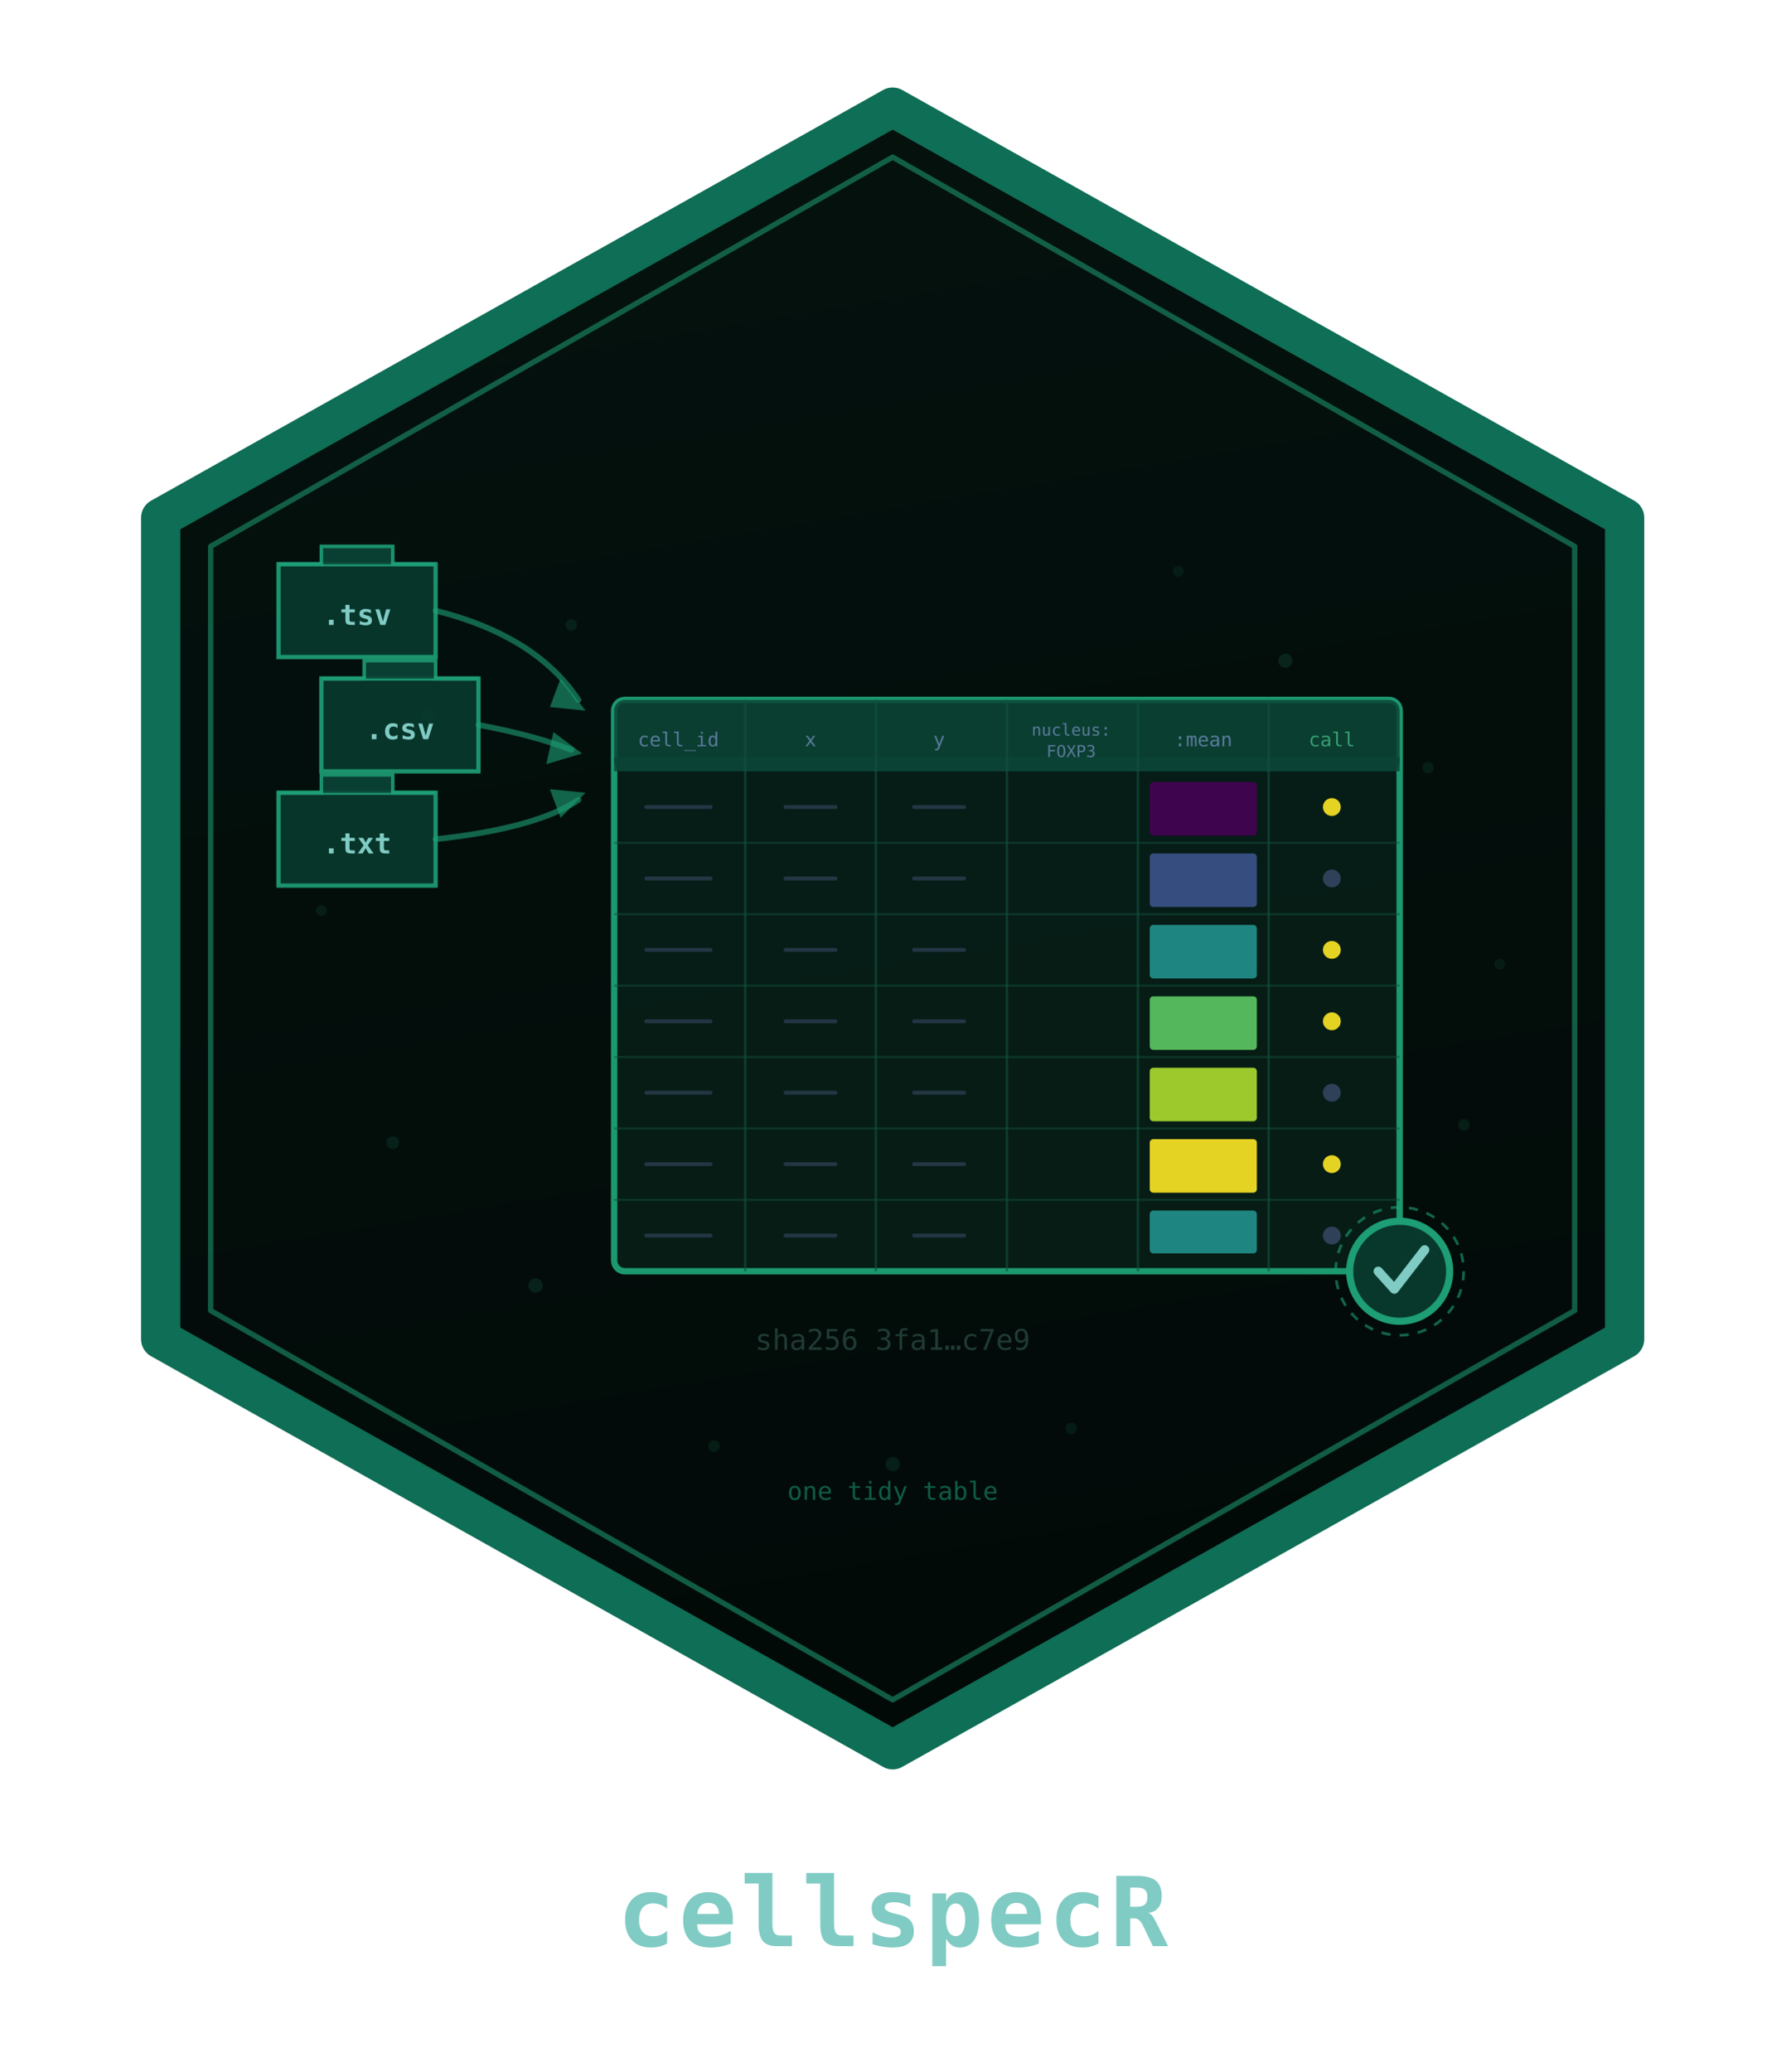
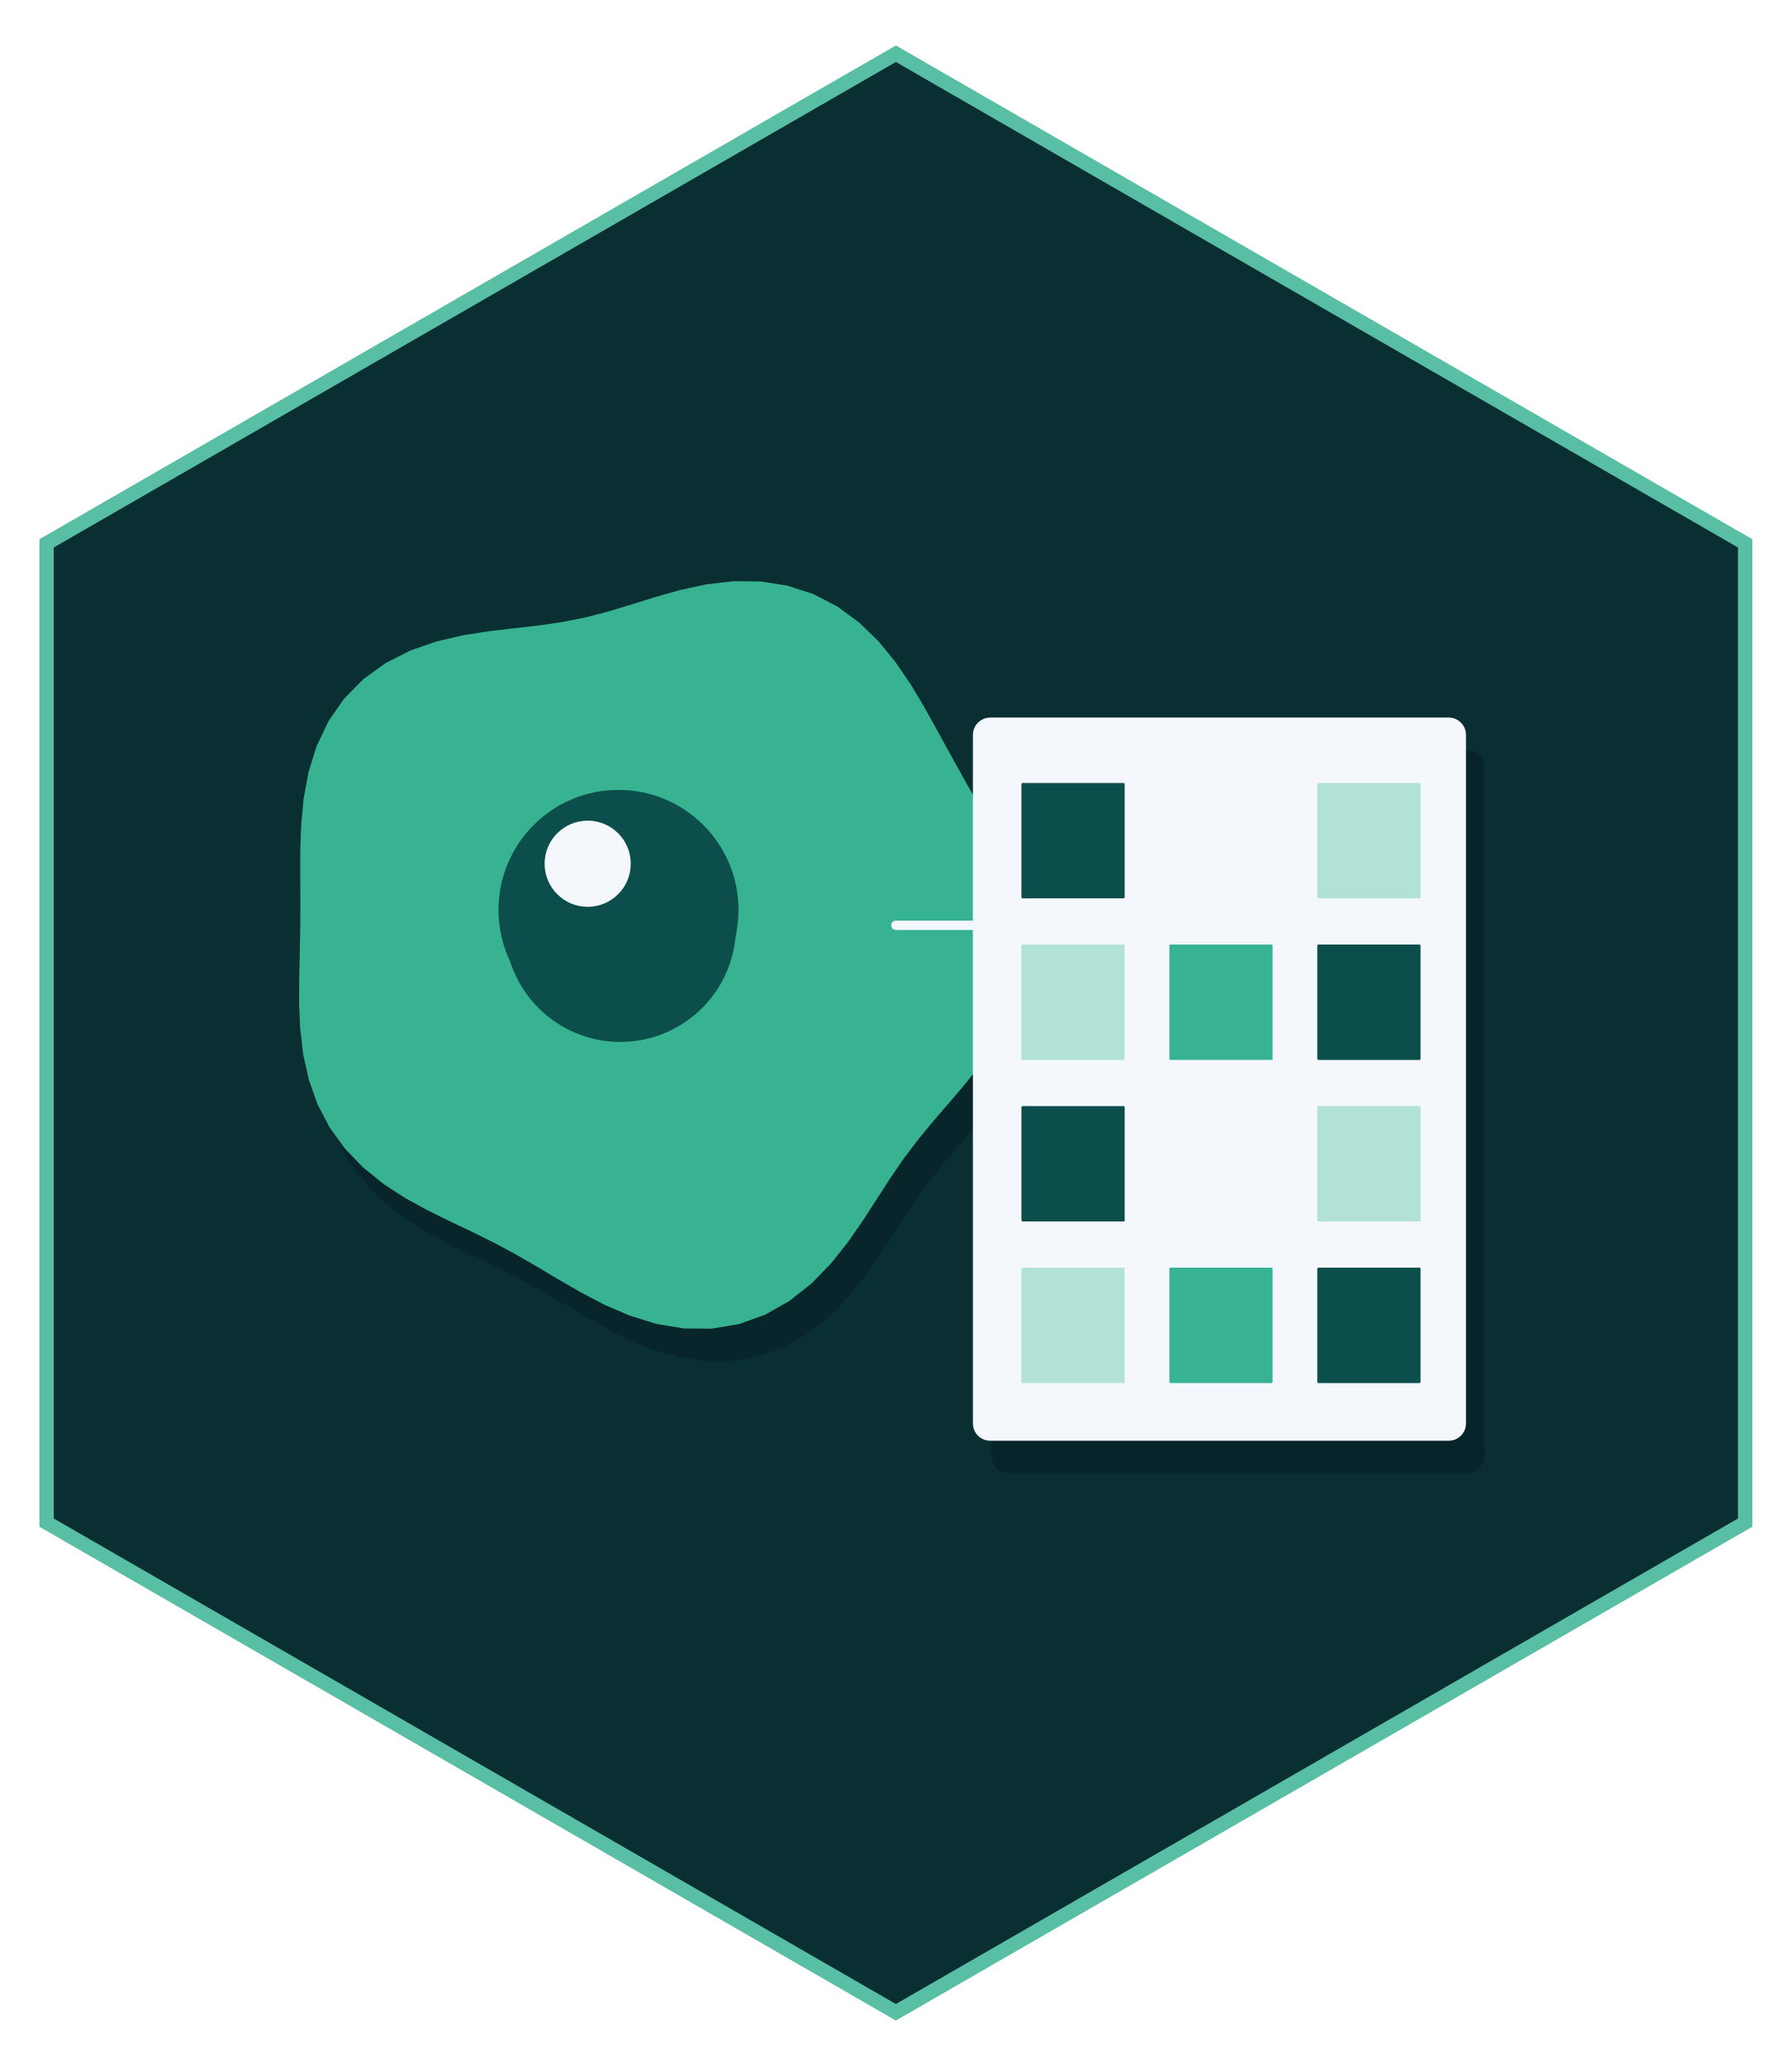
- <svg xmlns="http://www.w3.org/2000/svg" width="500" height="580" viewBox="0 0 500 580">
-   <defs>
-     <linearGradient id="bgcell" x1="0" y1="0" x2="0.15" y2="1">
-       <stop offset="0%" stop-color="#04120e" />
-       <stop offset="100%" stop-color="#020a08" />
-     </linearGradient>
-     <clipPath id="hexcell">
-       <polygon points="250,30 455,145 455,375 250,490 45,375 45,145" />
-     </clipPath>
-   </defs>
-   <polygon points="250,30 455,145 455,375 250,490 45,375 45,145" fill="url(#bgcell)" />
-   <g clip-path="url(#hexcell)">
-     <g opacity="0.5">
-       <circle cx="120" cy="200" r="2" fill="#1D9E75" opacity="0.3" />
-       <circle cx="160" cy="175" r="1.6" fill="#1D9E75" opacity="0.25" />
-       <circle cx="360" cy="185" r="2" fill="#1D9E75" opacity="0.3" />
-       <circle cx="400" cy="215" r="1.6" fill="#1D9E75" opacity="0.22" />
-       <circle cx="110" cy="320" r="1.8" fill="#1D9E75" opacity="0.28" />
-       <circle cx="150" cy="360" r="2" fill="#1D9E75" opacity="0.3" />
-       <circle cx="380" cy="345" r="1.8" fill="#1D9E75" opacity="0.26" />
-       <circle cx="410" cy="315" r="1.6" fill="#1D9E75" opacity="0.24" />
-       <circle cx="250" cy="410" r="2" fill="#1D9E75" opacity="0.28" />
-       <circle cx="300" cy="400" r="1.6" fill="#1D9E75" opacity="0.22" />
-       <circle cx="200" cy="405" r="1.6" fill="#1D9E75" opacity="0.24" />
-       <circle cx="330" cy="160" r="1.5" fill="#1D9E75" opacity="0.2" />
-       <circle cx="90" cy="255" r="1.5" fill="#1D9E75" opacity="0.22" />
-       <circle cx="420" cy="270" r="1.5" fill="#1D9E75" opacity="0.2" />
-     </g>
-     <g transform="translate(78,158)">
-       <path d="M 0,0 L 44,0 L 44,26 L 0,26 Z" fill="#08382C" stroke="#1D9E75" stroke-width="1.2" opacity="0.92" />
-       <path d="M 0,0 L 12,0 L 12,-5 L 32,-5 L 32,0 L 44,0" fill="#0a4436" stroke="#1D9E75" stroke-width="1" opacity="0.9" />
-       <text font-family="monospace" font-size="8" font-weight="700" fill="#80CBC4" text-anchor="middle" x="22" y="17">.tsv</text>
-     </g>
-     <g transform="translate(90,190)">
-       <path d="M 0,0 L 44,0 L 44,26 L 0,26 Z" fill="#08382C" stroke="#1D9E75" stroke-width="1.2" opacity="0.92" />
-       <path d="M 0,0 L 12,0 L 12,-5 L 32,-5 L 32,0 L 44,0" fill="#0a4436" stroke="#1D9E75" stroke-width="1" opacity="0.9" />
-       <text font-family="monospace" font-size="8" font-weight="700" fill="#80CBC4" text-anchor="middle" x="22" y="17">.csv</text>
-     </g>
-     <g transform="translate(78,222)">
-       <path d="M 0,0 L 44,0 L 44,26 L 0,26 Z" fill="#08382C" stroke="#1D9E75" stroke-width="1.2" opacity="0.92" />
-       <path d="M 0,0 L 12,0 L 12,-5 L 32,-5 L 32,0 L 44,0" fill="#0a4436" stroke="#1D9E75" stroke-width="1" opacity="0.9" />
-       <text font-family="monospace" font-size="8" font-weight="700" fill="#80CBC4" text-anchor="middle" x="22" y="17">.txt</text>
-     </g>
-     <path d="M 122,171 Q 150,178 162,196" fill="none" stroke="#1D9E75" stroke-width="1.6" opacity="0.6" stroke-linecap="round" />
-     <polygon points="157,190 164,199 154,198" fill="#1D9E75" opacity="0.6" />
-     <path d="M 134,203 Q 150,206 160,210" fill="none" stroke="#1D9E75" stroke-width="1.6" opacity="0.6" stroke-linecap="round" />
-     <polygon points="155,205 163,211 153,214" fill="#1D9E75" opacity="0.6" />
-     <path d="M 122,235 Q 150,232 162,224" fill="none" stroke="#1D9E75" stroke-width="1.6" opacity="0.6" stroke-linecap="round" />
-     <polygon points="157,229 164,222 154,221" fill="#1D9E75" opacity="0.6" />
-     <rect x="172" y="196" width="220" height="160" rx="3" fill="#061c16" stroke="#1D9E75" stroke-width="1.8" opacity="0.95" />
-     <rect x="172" y="196" width="220" height="20" rx="3" fill="#0a4436" opacity="0.85" />
-     <rect x="172" y="212" width="220" height="4" fill="#0a4436" opacity="0.85" />
-     <line x1="208.7" y1="196" x2="208.7" y2="356" stroke="#12503C" stroke-width="0.7" opacity="0.6" />
-     <line x1="245.3" y1="196" x2="245.3" y2="356" stroke="#12503C" stroke-width="0.7" opacity="0.6" />
-     <line x1="282.0" y1="196" x2="282.0" y2="356" stroke="#12503C" stroke-width="0.7" opacity="0.6" />
-     <line x1="318.7" y1="196" x2="318.7" y2="356" stroke="#12503C" stroke-width="0.7" opacity="0.6" />
-     <line x1="355.3" y1="196" x2="355.3" y2="356" stroke="#12503C" stroke-width="0.7" opacity="0.6" />
-     <line x1="172" y1="236" x2="392" y2="236" stroke="#12503C" stroke-width="0.6" opacity="0.5" />
-     <line x1="172" y1="256" x2="392" y2="256" stroke="#12503C" stroke-width="0.6" opacity="0.5" />
-     <line x1="172" y1="276" x2="392" y2="276" stroke="#12503C" stroke-width="0.6" opacity="0.5" />
-     <line x1="172" y1="296" x2="392" y2="296" stroke="#12503C" stroke-width="0.6" opacity="0.5" />
-     <line x1="172" y1="316" x2="392" y2="316" stroke="#12503C" stroke-width="0.6" opacity="0.5" />
-     <line x1="172" y1="336" x2="392" y2="336" stroke="#12503C" stroke-width="0.6" opacity="0.5" />
-     <text font-family="monospace" font-size="5.4" fill="#5a7a9a" text-anchor="middle" x="190" y="209">cell_id</text>
-     <text font-family="monospace" font-size="5.4" fill="#5a7a9a" text-anchor="middle" x="227" y="209">x</text>
-     <text font-family="monospace" font-size="5.4" fill="#5a7a9a" text-anchor="middle" x="263" y="209">y</text>
-     <text font-family="monospace" font-size="4.6" fill="#5a7a9a" text-anchor="middle" x="300" y="206">nucleus:</text>
-     <text font-family="monospace" font-size="4.6" fill="#5a7a9a" text-anchor="middle" x="300" y="212">FOXP3</text>
-     <text font-family="monospace" font-size="5.4" fill="#5a7a9a" text-anchor="middle" x="337" y="209">:mean</text>
-     <text font-family="monospace" font-size="5.4" fill="#3a9d72" text-anchor="middle" x="373" y="209">call</text>
-     <g stroke="#3a4a6a" stroke-width="1.1" opacity="0.55" stroke-linecap="round">
-       <line x1="181" y1="226" x2="199" y2="226" />
-       <line x1="181" y1="246" x2="199" y2="246" />
-       <line x1="181" y1="266" x2="199" y2="266" />
-       <line x1="181" y1="286" x2="199" y2="286" />
-       <line x1="181" y1="306" x2="199" y2="306" />
-       <line x1="181" y1="326" x2="199" y2="326" />
-       <line x1="181" y1="346" x2="199" y2="346" />
-       <line x1="220" y1="226" x2="234" y2="226" />
-       <line x1="220" y1="246" x2="234" y2="246" />
-       <line x1="220" y1="266" x2="234" y2="266" />
-       <line x1="220" y1="286" x2="234" y2="286" />
-       <line x1="220" y1="306" x2="234" y2="306" />
-       <line x1="220" y1="326" x2="234" y2="326" />
-       <line x1="220" y1="346" x2="234" y2="346" />
-       <line x1="256" y1="226" x2="270" y2="226" />
-       <line x1="256" y1="246" x2="270" y2="246" />
-       <line x1="256" y1="266" x2="270" y2="266" />
-       <line x1="256" y1="286" x2="270" y2="286" />
-       <line x1="256" y1="306" x2="270" y2="306" />
-       <line x1="256" y1="326" x2="270" y2="326" />
-       <line x1="256" y1="346" x2="270" y2="346" />
-     </g>
-     <rect x="322" y="219" width="30" height="15" rx="1" fill="#440154" opacity="0.9" />
-     <rect x="322" y="239" width="30" height="15" rx="1" fill="#3b528b" opacity="0.9" />
-     <rect x="322" y="259" width="30" height="15" rx="1" fill="#21908c" opacity="0.9" />
-     <rect x="322" y="279" width="30" height="15" rx="1" fill="#5dc863" opacity="0.9" />
-     <rect x="322" y="299" width="30" height="15" rx="1" fill="#addc30" opacity="0.9" />
-     <rect x="322" y="319" width="30" height="15" rx="1" fill="#fde725" opacity="0.9" />
-     <rect x="322" y="339" width="30" height="12" rx="1" fill="#21908c" opacity="0.9" />
-     <circle cx="373" cy="226" r="2.5" fill="#fde725" opacity="0.9" />
-     <circle cx="373" cy="246" r="2.5" fill="#3a4a6a" opacity="0.8" />
-     <circle cx="373" cy="266" r="2.5" fill="#fde725" opacity="0.9" />
-     <circle cx="373" cy="286" r="2.5" fill="#fde725" opacity="0.9" />
-     <circle cx="373" cy="306" r="2.5" fill="#3a4a6a" opacity="0.8" />
-     <circle cx="373" cy="326" r="2.5" fill="#fde725" opacity="0.9" />
-     <circle cx="373" cy="346" r="2.5" fill="#3a4a6a" opacity="0.8" />
-     <g transform="translate(392,356)">
-       <circle cx="0" cy="0" r="14" fill="#08382C" stroke="#1D9E75" stroke-width="2" />
-       <circle cx="0" cy="0" r="14" fill="none" stroke="#1D9E75" stroke-width="0.6" stroke-dasharray="2 2" opacity="0.6" transform="scale(1.28)" />
-       <path d="M -6,0 L -1.5,5 L 7,-6" fill="none" stroke="#80CBC4" stroke-width="2.6" stroke-linecap="round" stroke-linejoin="round" />
-     </g>
-     <text font-family="monospace" font-size="8" fill="#2a4a44" opacity="0.75" text-anchor="middle" x="250" y="378">sha256 3fa1…c7e9</text>
-     <text font-family="monospace" font-size="7" fill="#1D9E75" opacity="0.55" text-anchor="middle" x="250" y="420">one tidy table</text>
-   </g>
-   <polygon points="250,30 455,145 455,375 250,490 45,375 45,145" fill="none" stroke="#0F6E56" stroke-width="11" stroke-linejoin="round" />
-   <polygon points="250,44 441,153 441,367 250,476 59,367 59,153" fill="none" stroke="#1D9E75" stroke-width="1.5" stroke-linejoin="round" opacity="0.55" />
-   <text font-family="monospace" font-weight="700" font-size="27" fill="#80CBC4" text-anchor="middle" x="250" y="545" letter-spacing="1">cellspecR</text>
+ <svg xmlns="http://www.w3.org/2000/svg" width="432" height="498" viewBox="0 0 432 498">
+   <path fill-rule="nonzero" fill="rgb(100%, 100%, 100%)" fill-opacity="1" d="M 216 4.98 L 427.68 126.988 L 427.68 371.012 L 216 493.02 L 4.32 371.012 L 4.32 126.988 Z M 216 4.98 " />
+   <path fill-rule="nonzero" fill="rgb(34.902%, 74.902%, 64.314%)" fill-opacity="1" d="M 216 10.957 L 422.496 129.977 L 422.496 368.023 L 216 487.043 L 9.504 368.023 L 9.504 129.977 Z M 216 10.957 " />
+   <path fill-rule="nonzero" fill="rgb(3.529%, 18.431%, 20%)" fill-opacity="1" d="M 216 14.941 L 419.039 131.969 L 419.039 366.031 L 216 483.059 L 12.961 366.031 L 12.961 131.969 Z M 216 14.941 " />
+   <path fill-rule="nonzero" fill="rgb(1.176%, 3.922%, 7.059%)" fill-opacity="0.251" d="M 251.418 234.535 L 250.844 228.191 L 249.441 221.988 L 247.371 215.996 L 244.824 210.258 L 241.996 204.75 L 239.059 199.406 L 236.109 194.145 L 233.195 188.875 L 230.277 183.547 L 227.262 178.148 L 224.02 172.734 L 220.406 167.426 L 216.293 162.395 L 211.613 157.844 L 206.344 153.98 L 200.543 150.977 L 194.328 148.957 L 187.848 147.945 L 181.285 147.887 L 174.797 148.641 L 168.508 149.992 L 162.48 151.691 L 156.711 153.492 L 151.145 155.18 L 145.668 156.605 L 140.152 157.711 L 134.484 158.535 L 128.586 159.211 L 122.438 159.926 L 116.094 160.914 L 109.684 162.41 L 103.395 164.598 L 97.441 167.617 L 92.051 171.508 L 87.402 176.23 L 83.633 181.672 L 80.785 187.66 L 78.828 193.996 L 77.641 200.488 L 77.051 206.973 L 76.855 213.34 L 76.852 219.551 L 76.883 225.605 L 76.852 231.566 L 76.738 237.508 L 76.602 243.492 L 76.578 249.57 L 76.832 255.734 L 77.559 261.934 L 78.918 268.062 L 81.031 273.988 L 83.945 279.562 L 87.633 284.664 L 91.996 289.199 L 96.883 293.145 L 102.109 296.543 L 107.496 299.496 L 112.895 302.152 L 118.207 304.688 L 123.41 307.266 L 128.527 309.996 L 133.645 312.938 L 138.879 316.055 L 144.336 319.223 L 150.105 322.25 L 156.219 324.895 L 162.648 326.891 L 169.301 328.008 L 176.023 328.059 L 182.637 326.953 L 188.953 324.688 L 194.816 321.367 L 200.109 317.176 L 204.805 312.355 L 208.934 307.168 L 212.605 301.863 L 215.977 296.641 L 219.219 291.625 L 222.5 286.867 L 225.941 282.328 L 229.59 277.914 L 233.422 273.48 L 237.328 268.887 L 241.133 264 L 244.613 258.75 L 247.551 253.109 L 249.75 247.125 L 251.059 240.891 Z M 251.418 234.535 " />
+   <path fill-rule="nonzero" fill="rgb(21.961%, 70.196%, 56.863%)" fill-opacity="1" d="M 246.957 226.746 L 246.387 220.402 L 244.984 214.199 L 242.914 208.207 L 240.367 202.469 L 237.539 196.961 L 234.598 191.617 L 231.652 186.355 L 228.734 181.086 L 225.82 175.758 L 222.805 170.359 L 219.562 164.945 L 215.945 159.637 L 211.836 154.605 L 207.152 150.055 L 201.887 146.191 L 196.086 143.191 L 189.867 141.168 L 183.391 140.156 L 176.828 140.098 L 170.34 140.852 L 164.051 142.203 L 158.023 143.902 L 152.254 145.703 L 146.688 147.391 L 141.207 148.816 L 135.695 149.922 L 130.027 150.746 L 124.129 151.422 L 117.98 152.137 L 111.637 153.129 L 105.227 154.621 L 98.938 156.809 L 92.984 159.828 L 87.59 163.719 L 82.945 168.441 L 79.172 173.883 L 76.328 179.871 L 74.367 186.207 L 73.18 192.699 L 72.594 199.184 L 72.395 205.551 L 72.395 211.762 L 72.426 217.816 L 72.395 223.777 L 72.277 229.719 L 72.145 235.703 L 72.117 241.781 L 72.375 247.945 L 73.098 254.145 L 74.461 260.273 L 76.57 266.199 L 79.484 271.773 L 83.176 276.875 L 87.539 281.41 L 92.426 285.355 L 97.648 288.754 L 103.035 291.707 L 108.434 294.363 L 113.75 296.898 L 118.949 299.477 L 124.066 302.207 L 129.188 305.148 L 134.418 308.266 L 139.879 311.434 L 145.645 314.461 L 151.762 317.105 L 158.191 319.102 L 164.84 320.219 L 171.562 320.27 L 178.176 319.164 L 184.496 316.898 L 190.355 313.578 L 195.652 309.387 L 200.348 304.566 L 204.477 299.379 L 208.148 294.074 L 211.52 288.852 L 214.762 283.836 L 218.043 279.078 L 221.48 274.543 L 225.133 270.125 L 228.965 265.691 L 232.871 261.098 L 236.672 256.215 L 240.156 250.961 L 243.094 245.32 L 245.289 239.336 L 246.602 233.102 Z M 246.957 226.746 " />
+   <path fill-rule="nonzero" fill="rgb(4.706%, 30.588%, 29.412%)" fill-opacity="1" d="M 177.465 223.258 C 177.465 238.664 164.977 251.152 149.57 251.152 C 134.168 251.152 121.68 238.664 121.68 223.258 C 121.68 207.855 134.168 195.367 149.57 195.367 C 164.977 195.367 177.465 207.855 177.465 223.258 " />
+   <path fill-rule="nonzero" fill="rgb(95.686%, 97.255%, 98.824%)" fill-opacity="1" d="M 158.285 217.156 C 158.285 223.418 153.211 228.488 146.953 228.488 C 140.695 228.488 135.621 223.418 135.621 217.156 C 135.621 210.898 140.695 205.828 146.953 205.828 C 153.211 205.828 158.285 210.898 158.285 217.156 " />
+   <path fill-rule="nonzero" fill="rgb(4.706%, 30.588%, 29.412%)" fill-opacity="1" d="M 178.059 219.328 C 178.059 235.305 165.105 248.258 149.125 248.258 C 133.148 248.258 120.195 235.305 120.195 219.328 C 120.195 203.352 133.148 190.398 149.125 190.398 C 165.105 190.398 178.059 203.352 178.059 219.328 " />
+   <path fill-rule="nonzero" fill="rgb(95.686%, 97.255%, 98.824%)" fill-opacity="1" d="M 152.082 208.199 C 152.082 213.938 147.43 218.586 141.695 218.586 C 135.961 218.586 131.312 213.938 131.312 208.199 C 131.312 202.465 135.961 197.816 141.695 197.816 C 147.43 197.816 152.082 202.465 152.082 208.199 " />
+   <path fill-rule="nonzero" fill="rgb(1.176%, 3.922%, 7.059%)" fill-opacity="0.278" d="M 243.195 355.078 L 353.758 355.078 L 353.594 355.074 L 354.262 355.047 L 354.918 354.914 L 355.543 354.676 L 356.125 354.34 L 356.641 353.918 L 357.086 353.418 L 357.445 352.852 L 357.707 352.234 L 357.867 351.586 L 357.922 350.918 L 357.922 184.914 L 357.867 184.246 L 357.707 183.598 L 357.445 182.98 L 357.086 182.414 L 356.641 181.914 L 356.125 181.492 L 355.543 181.156 L 354.918 180.918 L 354.262 180.785 L 353.758 180.754 L 243.195 180.754 L 243.695 180.785 L 243.027 180.758 L 242.363 180.84 L 241.719 181.023 L 241.113 181.312 L 240.562 181.691 L 240.082 182.156 L 239.68 182.691 L 239.367 183.285 L 239.156 183.918 L 239.047 184.582 L 239.035 184.914 L 239.035 350.918 L 239.047 350.582 L 239.047 351.25 L 239.156 351.914 L 239.367 352.547 L 239.68 353.141 L 240.082 353.676 L 240.562 354.141 L 241.113 354.52 L 241.719 354.809 L 242.363 354.992 L 243.027 355.074 Z M 243.195 355.078 " />
+   <path fill-rule="nonzero" fill="rgb(95.686%, 97.255%, 98.824%)" fill-opacity="1" d="M 238.738 347.289 L 349.301 347.289 L 349.133 347.285 L 349.805 347.258 L 350.461 347.125 L 351.086 346.887 L 351.664 346.551 L 352.184 346.129 L 352.629 345.629 L 352.984 345.062 L 353.25 344.445 L 353.41 343.797 L 353.461 343.129 L 353.461 177.125 L 353.41 176.457 L 353.25 175.809 L 352.984 175.191 L 352.629 174.625 L 352.184 174.125 L 351.664 173.703 L 351.086 173.367 L 350.461 173.129 L 349.805 172.996 L 349.301 172.965 L 238.738 172.965 L 239.238 172.996 L 238.57 172.969 L 237.906 173.051 L 237.262 173.234 L 236.656 173.523 L 236.105 173.902 L 235.621 174.367 L 235.219 174.902 L 234.91 175.496 L 234.695 176.129 L 234.59 176.793 L 234.574 177.125 L 234.574 343.129 L 234.59 342.793 L 234.59 343.461 L 234.695 344.125 L 234.91 344.758 L 235.219 345.352 L 235.621 345.887 L 236.105 346.352 L 236.656 346.73 L 237.262 347.02 L 237.906 347.203 L 238.57 347.285 Z M 238.738 347.289 " />
+   <path fill-rule="nonzero" fill="rgb(69.804%, 88.235%, 83.529%)" fill-opacity="1" d="M 246.578 333.379 L 270.871 333.379 L 270.859 333.379 L 270.906 333.379 L 270.957 333.367 L 271 333.352 L 271.043 333.328 L 271.078 333.297 L 271.109 333.262 L 271.137 333.219 L 271.156 333.176 L 271.168 333.129 L 271.172 333.082 L 271.172 305.859 L 271.168 305.812 L 271.156 305.766 L 271.137 305.723 L 271.109 305.684 L 271.078 305.645 L 271.043 305.617 L 271 305.59 L 270.957 305.574 L 270.906 305.566 L 270.871 305.562 L 246.578 305.562 L 246.613 305.566 L 246.566 305.562 L 246.52 305.57 L 246.473 305.582 L 246.43 305.602 L 246.387 305.629 L 246.355 305.664 L 246.324 305.703 L 246.305 305.742 L 246.289 305.789 L 246.277 305.859 L 246.277 333.082 L 246.281 333.059 L 246.281 333.105 L 246.289 333.152 L 246.305 333.199 L 246.324 333.242 L 246.355 333.281 L 246.387 333.312 L 246.43 333.34 L 246.473 333.359 L 246.52 333.375 L 246.566 333.379 Z M 246.578 333.379 " />
+   <path fill-rule="nonzero" fill="rgb(4.706%, 30.588%, 29.412%)" fill-opacity="1" d="M 246.578 294.434 L 270.871 294.434 L 270.859 294.434 L 270.906 294.434 L 270.957 294.422 L 271 294.406 L 271.043 294.383 L 271.078 294.352 L 271.109 294.316 L 271.137 294.277 L 271.156 294.23 L 271.168 294.184 L 271.172 294.137 L 271.172 266.918 L 271.168 266.867 L 271.156 266.82 L 271.137 266.777 L 271.109 266.738 L 271.078 266.699 L 271.043 266.672 L 271 266.648 L 270.957 266.629 L 270.906 266.621 L 270.871 266.617 L 246.578 266.617 L 246.613 266.621 L 246.566 266.617 L 246.52 266.625 L 246.473 266.637 L 246.43 266.656 L 246.387 266.684 L 246.355 266.719 L 246.324 266.758 L 246.305 266.801 L 246.289 266.844 L 246.281 266.891 L 246.277 266.918 L 246.277 294.137 L 246.281 294.113 L 246.281 294.16 L 246.289 294.207 L 246.305 294.254 L 246.324 294.297 L 246.355 294.336 L 246.387 294.367 L 246.43 294.395 L 246.473 294.414 L 246.52 294.43 L 246.566 294.434 Z M 246.578 294.434 " />
+   <path fill-rule="nonzero" fill="rgb(69.804%, 88.235%, 83.529%)" fill-opacity="1" d="M 246.578 255.492 L 270.871 255.492 L 270.859 255.492 L 270.906 255.488 L 270.957 255.48 L 271 255.461 L 271.043 255.438 L 271.078 255.406 L 271.109 255.371 L 271.137 255.332 L 271.156 255.285 L 271.168 255.238 L 271.172 255.191 L 271.172 227.973 L 271.168 227.926 L 271.156 227.879 L 271.137 227.832 L 271.109 227.793 L 271.078 227.758 L 271.043 227.727 L 271 227.703 L 270.957 227.684 L 270.906 227.676 L 270.871 227.672 L 246.578 227.672 L 246.613 227.676 L 246.566 227.672 L 246.52 227.68 L 246.473 227.691 L 246.43 227.715 L 246.387 227.742 L 246.355 227.773 L 246.324 227.812 L 246.305 227.855 L 246.289 227.898 L 246.281 227.949 L 246.277 227.973 L 246.277 255.191 L 246.281 255.168 L 246.281 255.215 L 246.289 255.262 L 246.305 255.309 L 246.324 255.352 L 246.355 255.391 L 246.387 255.422 L 246.43 255.449 L 246.473 255.473 L 246.52 255.484 L 246.566 255.492 Z M 246.578 255.492 " />
+   <path fill-rule="nonzero" fill="rgb(4.706%, 30.588%, 29.412%)" fill-opacity="1" d="M 246.578 216.547 L 270.871 216.547 L 270.859 216.547 L 270.906 216.543 L 270.957 216.535 L 271 216.516 L 271.043 216.492 L 271.078 216.461 L 271.109 216.426 L 271.137 216.387 L 271.156 216.344 L 271.168 216.297 L 271.172 216.246 L 271.172 189.027 L 271.168 188.98 L 271.156 188.934 L 271.137 188.887 L 271.109 188.848 L 271.078 188.812 L 271.043 188.781 L 271 188.758 L 270.957 188.742 L 270.906 188.73 L 246.578 188.73 L 246.613 188.73 L 246.566 188.73 L 246.52 188.734 L 246.473 188.746 L 246.43 188.77 L 246.387 188.797 L 246.355 188.828 L 246.324 188.867 L 246.305 188.91 L 246.289 188.957 L 246.277 189.027 L 246.277 216.246 L 246.281 216.223 L 246.281 216.27 L 246.289 216.32 L 246.305 216.363 L 246.324 216.406 L 246.355 216.445 L 246.387 216.48 L 246.43 216.508 L 246.473 216.527 L 246.52 216.539 L 246.566 216.547 Z M 246.578 216.547 " />
+   <path fill-rule="nonzero" fill="rgb(21.961%, 70.196%, 56.863%)" fill-opacity="1" d="M 282.242 333.379 L 306.539 333.379 L 306.527 333.379 L 306.574 333.379 L 306.621 333.367 L 306.664 333.352 L 306.707 333.328 L 306.746 333.297 L 306.777 333.262 L 306.801 333.219 L 306.82 333.176 L 306.832 333.129 L 306.836 333.082 L 306.836 305.859 L 306.832 305.812 L 306.82 305.766 L 306.801 305.723 L 306.777 305.684 L 306.746 305.645 L 306.707 305.617 L 306.664 305.59 L 306.621 305.574 L 306.574 305.566 L 306.539 305.562 L 282.242 305.562 L 282.281 305.566 L 282.23 305.562 L 282.184 305.57 L 282.137 305.582 L 282.094 305.602 L 282.055 305.629 L 282.02 305.664 L 281.992 305.703 L 281.969 305.742 L 281.953 305.789 L 281.945 305.836 L 281.945 333.082 L 281.945 333.059 L 281.945 333.105 L 281.953 333.152 L 281.969 333.199 L 281.992 333.242 L 282.02 333.281 L 282.055 333.312 L 282.094 333.34 L 282.137 333.359 L 282.184 333.375 L 282.23 333.379 Z M 282.242 333.379 " />
+   <path fill-rule="nonzero" fill="rgb(95.686%, 97.255%, 98.824%)" fill-opacity="1" d="M 282.242 294.434 L 306.539 294.434 L 306.527 294.434 L 306.574 294.434 L 306.621 294.422 L 306.664 294.406 L 306.707 294.383 L 306.746 294.352 L 306.777 294.316 L 306.801 294.277 L 306.82 294.23 L 306.832 294.184 L 306.836 294.137 L 306.836 266.918 L 306.832 266.867 L 306.82 266.82 L 306.801 266.777 L 306.777 266.738 L 306.746 266.699 L 306.707 266.672 L 306.664 266.648 L 306.621 266.629 L 306.574 266.621 L 306.539 266.617 L 282.242 266.617 L 282.281 266.621 L 282.23 266.617 L 282.184 266.625 L 282.137 266.637 L 282.094 266.656 L 282.055 266.684 L 282.02 266.719 L 281.992 266.758 L 281.969 266.801 L 281.953 266.844 L 281.945 266.891 L 281.945 294.137 L 281.945 294.113 L 281.945 294.16 L 281.953 294.207 L 281.969 294.254 L 281.992 294.297 L 282.02 294.336 L 282.055 294.367 L 282.094 294.395 L 282.137 294.414 L 282.184 294.43 L 282.23 294.434 Z M 282.242 294.434 " />
+   <path fill-rule="nonzero" fill="rgb(21.961%, 70.196%, 56.863%)" fill-opacity="1" d="M 282.242 255.492 L 306.539 255.492 L 306.527 255.492 L 306.574 255.488 L 306.621 255.48 L 306.664 255.461 L 306.707 255.438 L 306.746 255.406 L 306.777 255.371 L 306.801 255.332 L 306.82 255.285 L 306.832 255.238 L 306.836 255.191 L 306.836 227.973 L 306.832 227.926 L 306.82 227.879 L 306.801 227.832 L 306.777 227.793 L 306.746 227.758 L 306.707 227.727 L 306.664 227.703 L 306.621 227.684 L 306.574 227.676 L 306.539 227.672 L 282.242 227.672 L 282.281 227.676 L 282.23 227.672 L 282.184 227.68 L 282.137 227.691 L 282.094 227.715 L 282.055 227.742 L 282.02 227.773 L 281.992 227.812 L 281.969 227.855 L 281.953 227.898 L 281.945 227.949 L 281.945 255.191 L 281.945 255.168 L 281.945 255.215 L 281.953 255.262 L 281.969 255.309 L 281.992 255.352 L 282.02 255.391 L 282.055 255.422 L 282.094 255.449 L 282.137 255.473 L 282.184 255.484 L 282.23 255.492 Z M 282.242 255.492 " />
+   <path fill-rule="nonzero" fill="rgb(95.686%, 97.255%, 98.824%)" fill-opacity="1" d="M 282.242 216.547 L 306.539 216.547 L 306.527 216.547 L 306.574 216.543 L 306.621 216.535 L 306.664 216.516 L 306.707 216.492 L 306.746 216.461 L 306.777 216.426 L 306.801 216.387 L 306.82 216.344 L 306.832 216.297 L 306.836 216.246 L 306.836 189.027 L 306.832 188.98 L 306.82 188.934 L 306.801 188.887 L 306.777 188.848 L 306.746 188.812 L 306.707 188.781 L 306.664 188.758 L 306.621 188.742 L 306.574 188.73 L 282.242 188.73 L 282.281 188.73 L 282.23 188.73 L 282.184 188.734 L 282.137 188.746 L 282.094 188.77 L 282.055 188.797 L 282.02 188.828 L 281.992 188.867 L 281.969 188.91 L 281.953 188.957 L 281.945 189.004 L 281.945 216.246 L 281.945 216.223 L 281.945 216.27 L 281.953 216.32 L 281.969 216.363 L 281.992 216.406 L 282.02 216.445 L 282.055 216.48 L 282.094 216.508 L 282.137 216.527 L 282.184 216.539 L 282.23 216.547 Z M 282.242 216.547 " />
+   <path fill-rule="nonzero" fill="rgb(4.706%, 30.588%, 29.412%)" fill-opacity="1" d="M 317.91 333.379 L 342.203 333.379 L 342.191 333.379 L 342.238 333.379 L 342.285 333.367 L 342.332 333.352 L 342.375 333.328 L 342.41 333.297 L 342.441 333.262 L 342.469 333.219 L 342.488 333.176 L 342.5 333.129 L 342.504 333.082 L 342.504 305.859 L 342.5 305.812 L 342.488 305.766 L 342.469 305.723 L 342.441 305.684 L 342.41 305.645 L 342.375 305.617 L 342.332 305.59 L 342.285 305.574 L 342.238 305.566 L 342.203 305.562 L 317.91 305.562 L 317.945 305.566 L 317.898 305.562 L 317.852 305.57 L 317.805 305.582 L 317.762 305.602 L 317.719 305.629 L 317.688 305.664 L 317.656 305.703 L 317.633 305.742 L 317.621 305.789 L 317.609 305.859 L 317.609 333.082 L 317.613 333.059 L 317.613 333.105 L 317.621 333.152 L 317.633 333.199 L 317.656 333.242 L 317.688 333.281 L 317.719 333.312 L 317.762 333.34 L 317.805 333.359 L 317.852 333.375 L 317.898 333.379 Z M 317.91 333.379 " />
+   <path fill-rule="nonzero" fill="rgb(69.804%, 88.235%, 83.529%)" fill-opacity="1" d="M 317.91 294.434 L 342.203 294.434 L 342.191 294.434 L 342.238 294.434 L 342.285 294.422 L 342.332 294.406 L 342.375 294.383 L 342.41 294.352 L 342.441 294.316 L 342.469 294.277 L 342.488 294.23 L 342.5 294.184 L 342.504 294.137 L 342.504 266.918 L 342.5 266.867 L 342.488 266.82 L 342.469 266.777 L 342.441 266.738 L 342.41 266.699 L 342.375 266.672 L 342.332 266.648 L 342.285 266.629 L 342.238 266.621 L 342.203 266.617 L 317.91 266.617 L 317.945 266.621 L 317.898 266.617 L 317.852 266.625 L 317.805 266.637 L 317.762 266.656 L 317.719 266.684 L 317.688 266.719 L 317.656 266.758 L 317.633 266.801 L 317.621 266.844 L 317.613 266.891 L 317.609 266.918 L 317.609 294.137 L 317.613 294.113 L 317.613 294.16 L 317.621 294.207 L 317.633 294.254 L 317.656 294.297 L 317.688 294.336 L 317.719 294.367 L 317.762 294.395 L 317.805 294.414 L 317.852 294.43 L 317.898 294.434 Z M 317.91 294.434 " />
+   <path fill-rule="nonzero" fill="rgb(4.706%, 30.588%, 29.412%)" fill-opacity="1" d="M 317.91 255.492 L 342.203 255.492 L 342.191 255.492 L 342.238 255.488 L 342.285 255.48 L 342.332 255.461 L 342.375 255.438 L 342.41 255.406 L 342.441 255.371 L 342.469 255.332 L 342.488 255.285 L 342.5 255.238 L 342.504 255.191 L 342.504 227.973 L 342.5 227.926 L 342.488 227.879 L 342.469 227.832 L 342.441 227.793 L 342.41 227.758 L 342.375 227.727 L 342.332 227.703 L 342.285 227.684 L 342.238 227.676 L 342.203 227.672 L 317.91 227.672 L 317.945 227.676 L 317.898 227.672 L 317.852 227.68 L 317.805 227.691 L 317.762 227.715 L 317.719 227.742 L 317.688 227.773 L 317.656 227.812 L 317.633 227.855 L 317.621 227.898 L 317.613 227.949 L 317.609 227.973 L 317.609 255.191 L 317.613 255.168 L 317.613 255.215 L 317.621 255.262 L 317.633 255.309 L 317.656 255.352 L 317.688 255.391 L 317.719 255.422 L 317.762 255.449 L 317.805 255.473 L 317.852 255.484 L 317.898 255.492 Z M 317.91 255.492 " />
+   <path fill-rule="nonzero" fill="rgb(69.804%, 88.235%, 83.529%)" fill-opacity="1" d="M 317.91 216.547 L 342.203 216.547 L 342.191 216.547 L 342.238 216.543 L 342.285 216.535 L 342.332 216.516 L 342.375 216.492 L 342.41 216.461 L 342.441 216.426 L 342.469 216.387 L 342.488 216.344 L 342.5 216.297 L 342.504 216.246 L 342.504 189.027 L 342.5 188.98 L 342.488 188.934 L 342.469 188.887 L 342.441 188.848 L 342.41 188.812 L 342.375 188.781 L 342.332 188.758 L 342.285 188.742 L 342.238 188.73 L 317.91 188.73 L 317.945 188.73 L 317.898 188.73 L 317.852 188.734 L 317.805 188.746 L 317.762 188.77 L 317.719 188.797 L 317.688 188.828 L 317.656 188.867 L 317.633 188.91 L 317.621 188.957 L 317.609 189.027 L 317.609 216.246 L 317.613 216.223 L 317.613 216.27 L 317.621 216.32 L 317.633 216.363 L 317.656 216.406 L 317.688 216.445 L 317.719 216.48 L 317.762 216.508 L 317.805 216.527 L 317.852 216.539 L 317.898 216.547 Z M 317.91 216.547 " />
+   <path fill="none" stroke-width="2.25" stroke-linecap="round" stroke-linejoin="round" stroke="rgb(95.686%, 97.255%, 98.824%)" stroke-opacity="1" stroke-miterlimit="10" d="M 216 223.035 L 238.293 223.035 " />
</svg>
